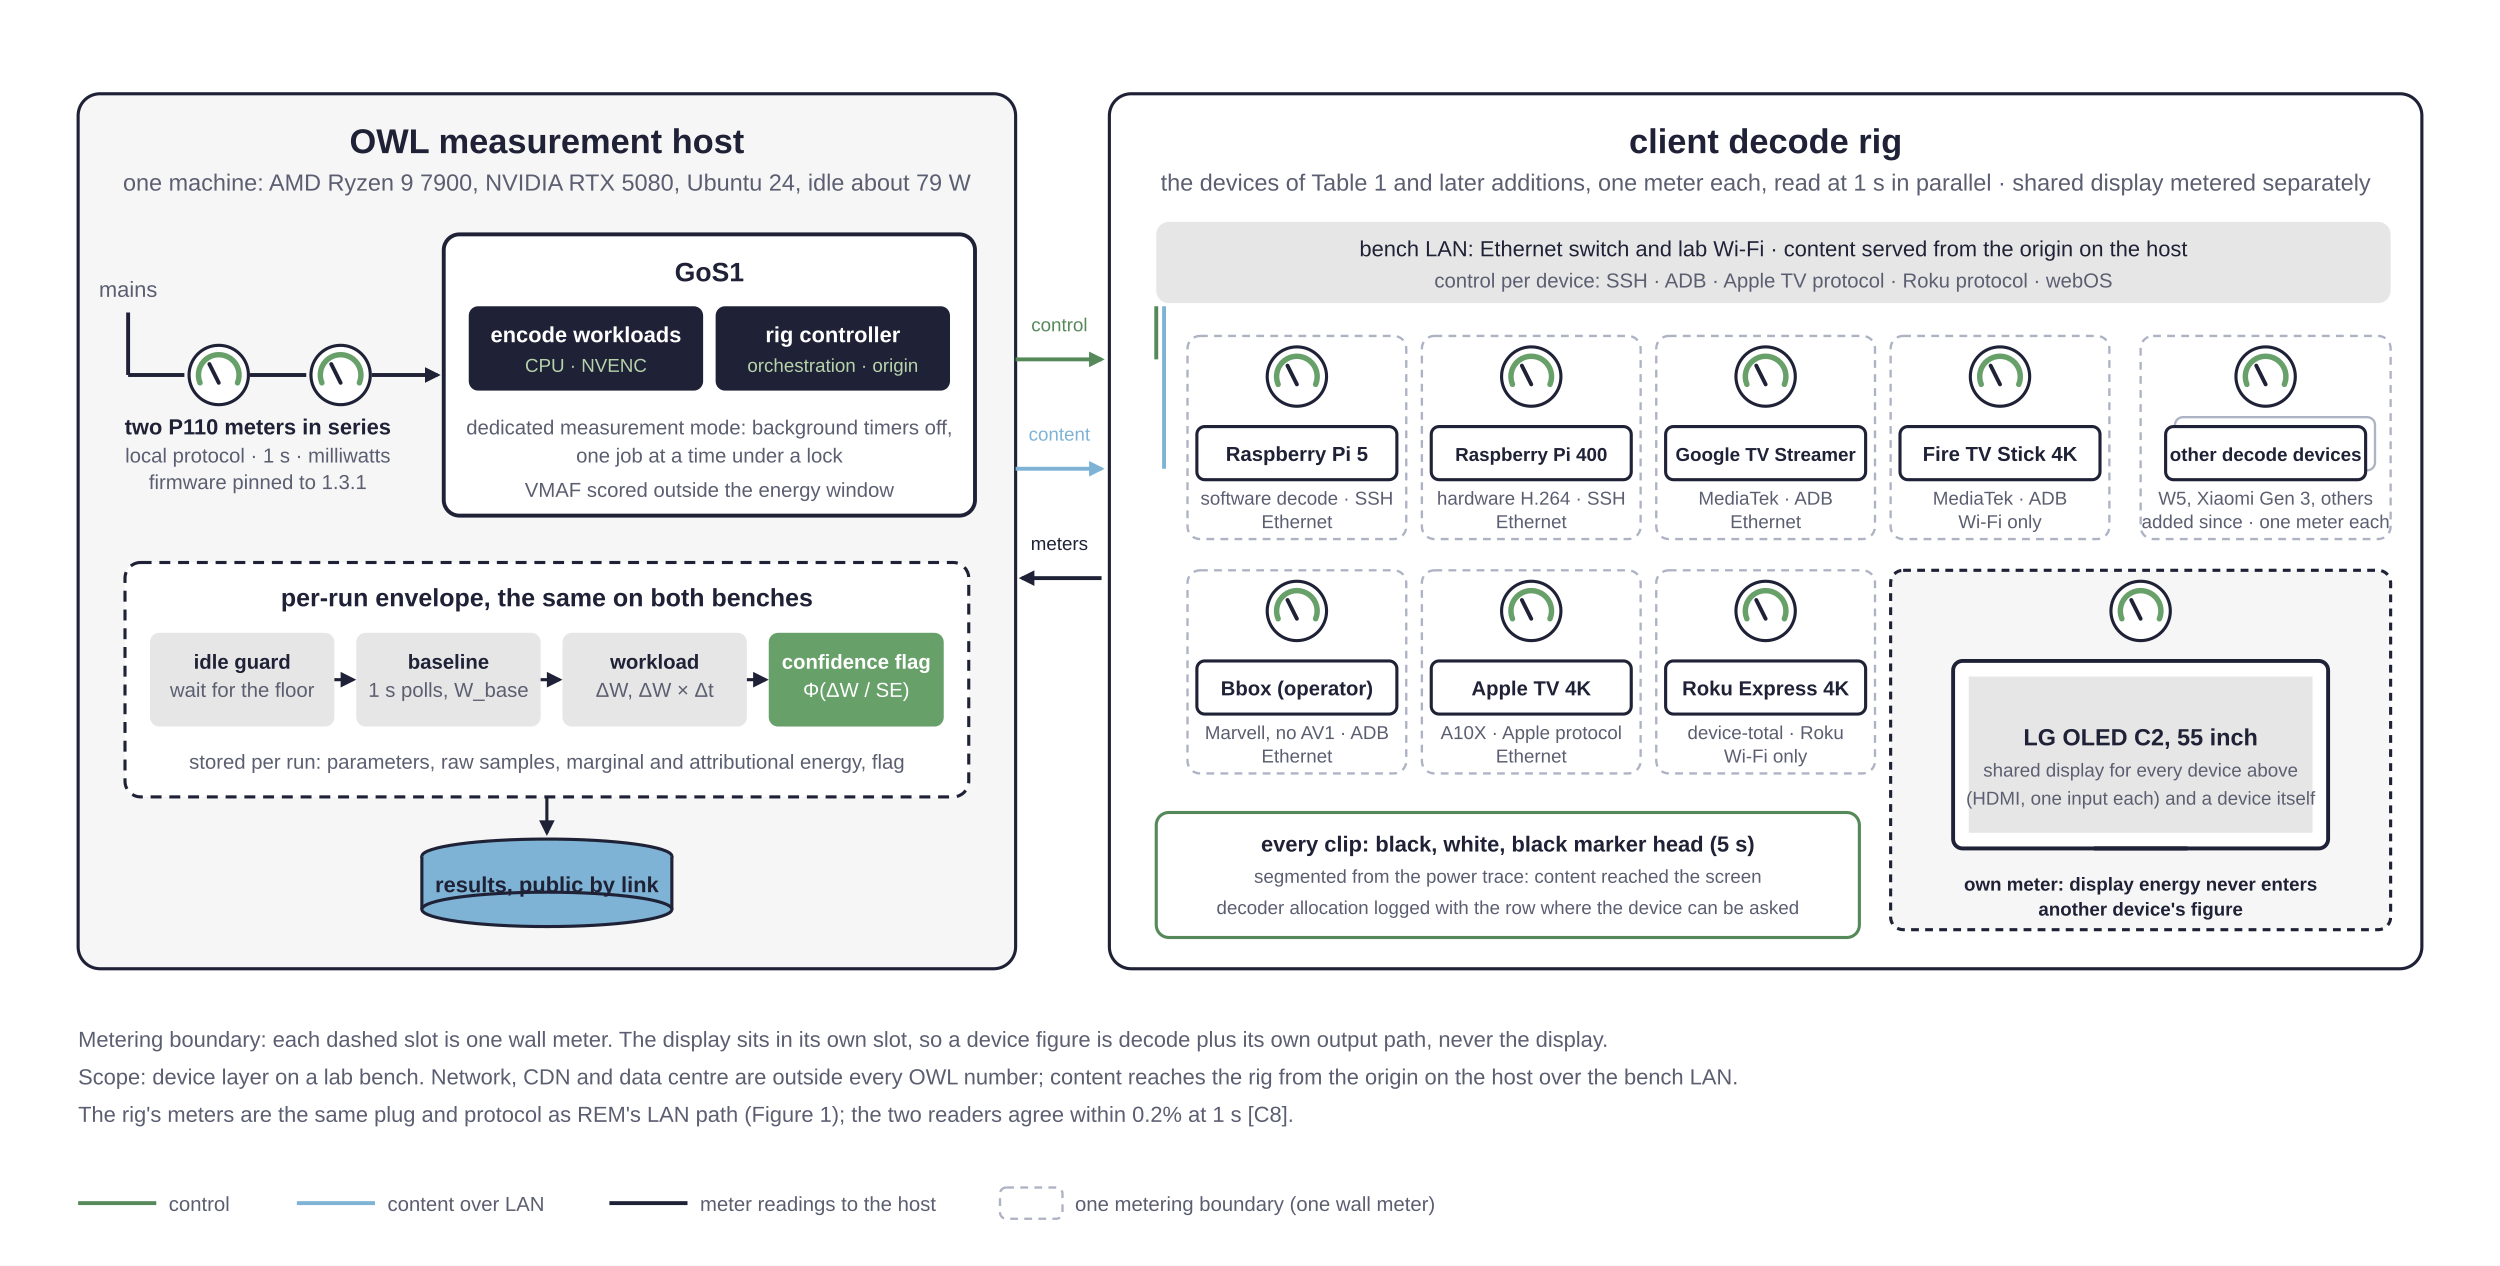
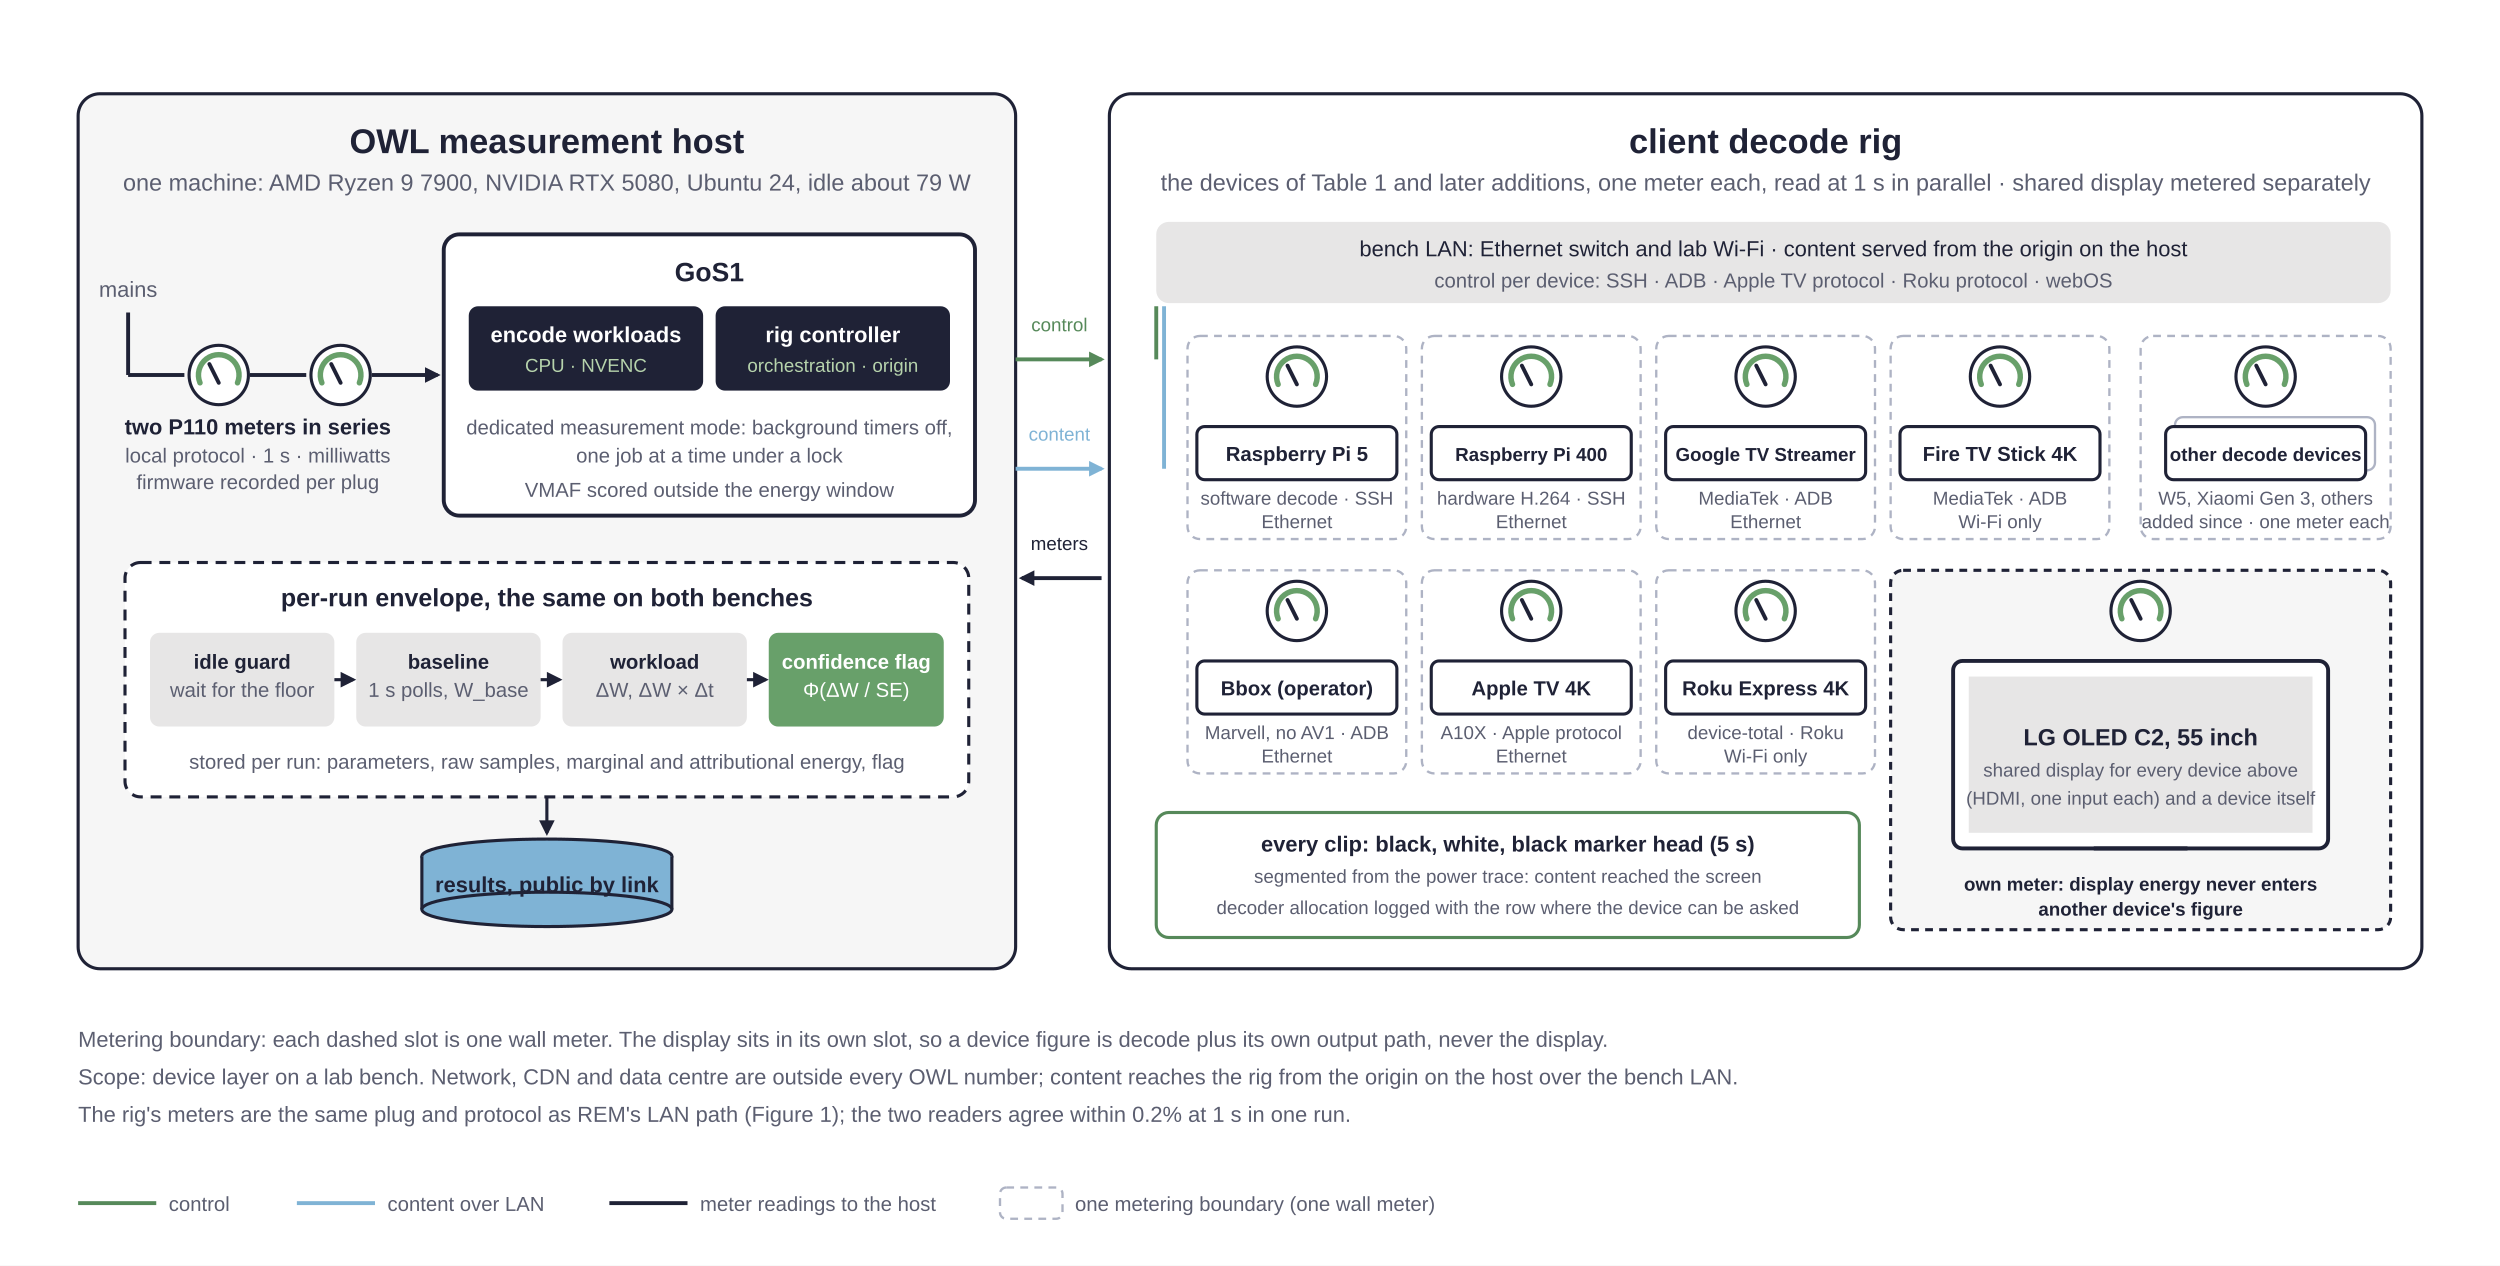
<svg xmlns="http://www.w3.org/2000/svg" viewBox="0 0 1600 810" width="1600" height="810" font-family="Arial, Helvetica, Liberation Sans, sans-serif">
  <defs>
    <marker id="navyArrow" markerWidth="10" markerHeight="10" refX="8" refY="5" orient="auto" markerUnits="userSpaceOnUse">
      <path d="M0,0 L10,5 L0,10 z" fill="#1f2236" />
    </marker>
    <marker id="greenArrow" markerWidth="10" markerHeight="10" refX="8" refY="5" orient="auto" markerUnits="userSpaceOnUse">
      <path d="M0,0 L10,5 L0,10 z" fill="#56895a" />
    </marker>
    <marker id="blueArrow" markerWidth="10" markerHeight="10" refX="8" refY="5" orient="auto" markerUnits="userSpaceOnUse">
      <path d="M0,0 L10,5 L0,10 z" fill="#7fb3d5" />
    </marker>
    <g id="plug">
      <circle cx="0" cy="0" r="19" fill="#ffffff" stroke="#1f2236" stroke-width="2" />
      <path d="M-12,5 A13,13 0 1,1 12,5" fill="none" stroke="#68a06a" stroke-width="3.5" stroke-linecap="round" />
      <line x1="0" y1="5" x2="-6" y2="-7" stroke="#1f2236" stroke-width="2.5" stroke-linecap="round" />
    </g>
  </defs>
  <rect width="1600" height="810" fill="#ffffff" />
  <rect x="50" y="60" width="600" height="560" rx="14" fill="#f6f6f6" stroke="#1f2236" stroke-width="2" />
  <text x="350" y="98" text-anchor="middle" font-size="22" font-weight="bold" fill="#1f2236">OWL measurement host</text>
  <text x="350" y="122" text-anchor="middle" font-size="15" fill="#5b5e70">one machine: AMD Ryzen 9 7900, NVIDIA RTX 5080, Ubuntu 24, idle about 79 W</text>
  <text x="82" y="190" text-anchor="middle" font-size="14" fill="#5b5e70">mains</text>
  <line x1="82" y1="200" x2="82" y2="240" stroke="#1f2236" stroke-width="2.5" />
  <line x1="82" y1="240" x2="118" y2="240" stroke="#1f2236" stroke-width="2.5" />
  <use href="#plug" x="140" y="240" />
  <line x1="160" y1="240" x2="196" y2="240" stroke="#1f2236" stroke-width="2.5" />
  <use href="#plug" x="218" y="240" />
  <line x1="238" y1="240" x2="280" y2="240" stroke="#1f2236" stroke-width="2.5" marker-end="url(#navyArrow)" />
  <text x="165" y="278" text-anchor="middle" font-size="14" font-weight="bold" fill="#1f2236">two P110 meters in series</text>
  <text x="165" y="296" text-anchor="middle" font-size="13" fill="#5b5e70">local protocol · 1 s · milliwatts</text>
-   <text x="165" y="313" text-anchor="middle" font-size="13" fill="#5b5e70">firmware pinned to 1.3.1</text>
+   <text x="165" y="313" text-anchor="middle" font-size="13" fill="#5b5e70">firmware recorded per plug</text>
  <rect x="284" y="150" width="340" height="180" rx="10" fill="#ffffff" stroke="#1f2236" stroke-width="2.5" />
  <text x="454" y="180" text-anchor="middle" font-size="17" font-weight="bold" fill="#1f2236">GoS1</text>
  <rect x="300" y="196" width="150" height="54" rx="6" fill="#1f2236" />
  <text x="375" y="219" text-anchor="middle" font-size="14" font-weight="bold" fill="#ffffff">encode workloads</text>
  <text x="375" y="238" text-anchor="middle" font-size="12" fill="#b6d3ac">CPU · NVENC</text>
  <rect x="458" y="196" width="150" height="54" rx="6" fill="#1f2236" />
  <text x="533" y="219" text-anchor="middle" font-size="14" font-weight="bold" fill="#ffffff">rig controller</text>
  <text x="533" y="238" text-anchor="middle" font-size="12" fill="#b6d3ac">orchestration · origin</text>
  <text x="454" y="278" text-anchor="middle" font-size="13" fill="#5b5e70">dedicated measurement mode: background timers off,</text>
  <text x="454" y="296" text-anchor="middle" font-size="13" fill="#5b5e70">one job at a time under a lock</text>
  <text x="454" y="318" text-anchor="middle" font-size="13" fill="#5b5e70">VMAF scored outside the energy window</text>
  <rect x="80" y="360" width="540" height="150" rx="10" fill="#ffffff" stroke="#1f2236" stroke-width="2" stroke-dasharray="7 5" />
  <text x="350" y="388" text-anchor="middle" font-size="16" font-weight="bold" fill="#1f2236">per-run envelope, the same on both benches</text>
  <g font-size="13" fill="#1f2236" text-anchor="middle">
    <rect x="96" y="405" width="118" height="60" rx="6" fill="#e7e6e6" />
    <text x="155" y="428" font-weight="bold">idle guard</text>
    <text x="155" y="446" fill="#5b5e70">wait for the floor</text>
    <rect x="228" y="405" width="118" height="60" rx="6" fill="#e7e6e6" />
    <text x="287" y="428" font-weight="bold">baseline</text>
    <text x="287" y="446" fill="#5b5e70">1 s polls, W_base</text>
    <rect x="360" y="405" width="118" height="60" rx="6" fill="#e7e6e6" />
    <text x="419" y="428" font-weight="bold">workload</text>
    <text x="419" y="446" fill="#5b5e70">ΔW, ΔW × Δt</text>
    <rect x="492" y="405" width="112" height="60" rx="6" fill="#68a06a" />
    <text x="548" y="428" font-weight="bold" fill="#ffffff">confidence flag</text>
    <text x="548" y="446" fill="#ffffff">Φ(ΔW / SE)</text>
  </g>
  <line x1="214" y1="435" x2="226" y2="435" stroke="#1f2236" stroke-width="2" marker-end="url(#navyArrow)" />
  <line x1="346" y1="435" x2="358" y2="435" stroke="#1f2236" stroke-width="2" marker-end="url(#navyArrow)" />
  <line x1="478" y1="435" x2="490" y2="435" stroke="#1f2236" stroke-width="2" marker-end="url(#navyArrow)" />
  <text x="350" y="492" text-anchor="middle" font-size="13" fill="#5b5e70">stored per run: parameters, raw samples, marginal and attributional energy, flag</text>
  <g>
    <ellipse cx="350" cy="548" rx="80" ry="11" fill="#7fb3d5" stroke="#1f2236" stroke-width="2" />
    <rect x="270" y="548" width="160" height="34" fill="#7fb3d5" />
    <line x1="270" y1="548" x2="270" y2="582" stroke="#1f2236" stroke-width="2" />
    <line x1="430" y1="548" x2="430" y2="582" stroke="#1f2236" stroke-width="2" />
    <ellipse cx="350" cy="582" rx="80" ry="11" fill="#7fb3d5" stroke="#1f2236" stroke-width="2" />
    <text x="350" y="571" text-anchor="middle" font-size="14" font-weight="bold" fill="#1f2236">results, public by link</text>
  </g>
  <line x1="350" y1="510" x2="350" y2="533" stroke="#1f2236" stroke-width="2" marker-end="url(#navyArrow)" />
  <line x1="650" y1="230" x2="705" y2="230" stroke="#56895a" stroke-width="2.5" marker-end="url(#greenArrow)" />
  <text x="678" y="212" text-anchor="middle" font-size="12" fill="#56895a">control</text>
  <line x1="650" y1="300" x2="705" y2="300" stroke="#7fb3d5" stroke-width="2.5" marker-end="url(#blueArrow)" />
  <text x="678" y="282" text-anchor="middle" font-size="12" fill="#7fb3d5">content</text>
  <line x1="705" y1="370" x2="654" y2="370" stroke="#1f2236" stroke-width="2.5" marker-end="url(#navyArrow)" />
  <text x="678" y="352" text-anchor="middle" font-size="12" fill="#1f2236">meters</text>
  <rect x="710" y="60" width="840" height="560" rx="14" fill="#ffffff" stroke="#1f2236" stroke-width="2" />
  <text x="1130" y="98" text-anchor="middle" font-size="22" font-weight="bold" fill="#1f2236">client decode rig</text>
  <text x="1130" y="122" text-anchor="middle" font-size="15" fill="#5b5e70">the devices of Table 1 and later additions, one meter each, read at 1 s in parallel · shared display metered separately</text>
  <rect x="740" y="142" width="790" height="52" rx="8" fill="#e7e6e6" />
  <text x="1135" y="164" text-anchor="middle" font-size="14" fill="#1f2236">bench LAN: Ethernet switch and lab Wi-Fi · content served from the origin on the host</text>
  <text x="1135" y="184" text-anchor="middle" font-size="13" fill="#5b5e70">control per device: SSH · ADB · Apple TV protocol · Roku protocol · webOS</text>
  <line x1="740" y1="230" x2="740" y2="196" stroke="#56895a" stroke-width="2.5" />
  <line x1="745" y1="300" x2="745" y2="196" stroke="#7fb3d5" stroke-width="2.5" />
  <g id="slots" font-size="12" text-anchor="middle">
    <g transform="translate(760,215)">
      <rect x="0" y="0" width="140" height="130" rx="8" fill="none" stroke="#aeb3c4" stroke-width="1.5" stroke-dasharray="5 4" />
      <use href="#plug" x="70" y="26" />
      <rect x="6" y="58" width="128" height="34" rx="5" fill="#ffffff" stroke="#1f2236" stroke-width="2" />
      <text x="70" y="80" font-size="13" font-weight="bold" fill="#1f2236">Raspberry Pi 5</text>
      <text x="70" y="108" fill="#5b5e70">software decode · SSH</text>
      <text x="70" y="123" fill="#5b5e70">Ethernet</text>
    </g>
    <g transform="translate(910,215)">
      <rect x="0" y="0" width="140" height="130" rx="8" fill="none" stroke="#aeb3c4" stroke-width="1.5" stroke-dasharray="5 4" />
      <use href="#plug" x="70" y="26" />
      <rect x="6" y="58" width="128" height="34" rx="5" fill="#ffffff" stroke="#1f2236" stroke-width="2" />
      <text x="70" y="80" font-size="12" font-weight="bold" fill="#1f2236">Raspberry Pi 400</text>
      <text x="70" y="108" fill="#5b5e70">hardware H.264 · SSH</text>
      <text x="70" y="123" fill="#5b5e70">Ethernet</text>
    </g>
    <g transform="translate(1060,215)">
      <rect x="0" y="0" width="140" height="130" rx="8" fill="none" stroke="#aeb3c4" stroke-width="1.5" stroke-dasharray="5 4" />
      <use href="#plug" x="70" y="26" />
      <rect x="6" y="58" width="128" height="34" rx="5" fill="#ffffff" stroke="#1f2236" stroke-width="2" />
      <text x="70" y="80" font-size="12" font-weight="bold" fill="#1f2236">Google TV Streamer</text>
      <text x="70" y="108" fill="#5b5e70">MediaTek · ADB</text>
      <text x="70" y="123" fill="#5b5e70">Ethernet</text>
    </g>
    <g transform="translate(1210,215)">
      <rect x="0" y="0" width="140" height="130" rx="8" fill="none" stroke="#aeb3c4" stroke-width="1.5" stroke-dasharray="5 4" />
      <use href="#plug" x="70" y="26" />
      <rect x="6" y="58" width="128" height="34" rx="5" fill="#ffffff" stroke="#1f2236" stroke-width="2" />
      <text x="70" y="80" font-size="13" font-weight="bold" fill="#1f2236">Fire TV Stick 4K</text>
      <text x="70" y="108" fill="#5b5e70">MediaTek · ADB</text>
      <text x="70" y="123" fill="#5b5e70">Wi-Fi only</text>
    </g>
    <g transform="translate(1370,215)">
      <rect x="0" y="0" width="160" height="130" rx="8" fill="none" stroke="#aeb3c4" stroke-width="1.5" stroke-dasharray="5 4" />
      <use href="#plug" x="80" y="26" />
      <rect x="22" y="52" width="128" height="34" rx="5" fill="#ffffff" stroke="#aeb3c4" stroke-width="1.5" />
      <rect x="16" y="58" width="128" height="34" rx="5" fill="#ffffff" stroke="#1f2236" stroke-width="2" />
      <text x="80" y="80" font-size="12" font-weight="bold" fill="#1f2236">other decode devices</text>
      <text x="80" y="108" fill="#5b5e70">W5, Xiaomi Gen 3, others</text>
      <text x="80" y="123" fill="#5b5e70">added since · one meter each</text>
    </g>
    <g transform="translate(760,365)">
      <rect x="0" y="0" width="140" height="130" rx="8" fill="none" stroke="#aeb3c4" stroke-width="1.5" stroke-dasharray="5 4" />
      <use href="#plug" x="70" y="26" />
      <rect x="6" y="58" width="128" height="34" rx="5" fill="#ffffff" stroke="#1f2236" stroke-width="2" />
      <text x="70" y="80" font-size="13" font-weight="bold" fill="#1f2236">Bbox (operator)</text>
      <text x="70" y="108" fill="#5b5e70">Marvell, no AV1 · ADB</text>
      <text x="70" y="123" fill="#5b5e70">Ethernet</text>
    </g>
    <g transform="translate(910,365)">
      <rect x="0" y="0" width="140" height="130" rx="8" fill="none" stroke="#aeb3c4" stroke-width="1.5" stroke-dasharray="5 4" />
      <use href="#plug" x="70" y="26" />
      <rect x="6" y="58" width="128" height="34" rx="5" fill="#ffffff" stroke="#1f2236" stroke-width="2" />
      <text x="70" y="80" font-size="13" font-weight="bold" fill="#1f2236">Apple TV 4K</text>
      <text x="70" y="108" fill="#5b5e70">A10X · Apple protocol</text>
      <text x="70" y="123" fill="#5b5e70">Ethernet</text>
    </g>
    <g transform="translate(1060,365)">
      <rect x="0" y="0" width="140" height="130" rx="8" fill="none" stroke="#aeb3c4" stroke-width="1.5" stroke-dasharray="5 4" />
      <use href="#plug" x="70" y="26" />
      <rect x="6" y="58" width="128" height="34" rx="5" fill="#ffffff" stroke="#1f2236" stroke-width="2" />
      <text x="70" y="80" font-size="13" font-weight="bold" fill="#1f2236">Roku Express 4K</text>
      <text x="70" y="108" fill="#5b5e70">device-total · Roku</text>
      <text x="70" y="123" fill="#5b5e70">Wi-Fi only</text>
    </g>
  </g>
  <g transform="translate(1210,365)">
    <rect x="0" y="0" width="320" height="230" rx="8" fill="#f6f6f6" stroke="#1f2236" stroke-width="2" stroke-dasharray="5 4" />
    <use href="#plug" x="160" y="26" />
    <rect x="40" y="58" width="240" height="120" rx="6" fill="#ffffff" stroke="#1f2236" stroke-width="2.5" />
    <rect x="50" y="68" width="220" height="100" fill="#e7e6e6" />
    <text x="160" y="112" text-anchor="middle" font-size="15" font-weight="bold" fill="#1f2236">LG OLED C2, 55 inch</text>
    <text x="160" y="132" text-anchor="middle" font-size="12" fill="#5b5e70">shared display for every device above</text>
    <text x="160" y="150" text-anchor="middle" font-size="12" fill="#5b5e70">(HDMI, one input each) and a device itself</text>
    <line x1="130" y1="178" x2="190" y2="178" stroke="#1f2236" stroke-width="2.5" />
    <text x="160" y="205" text-anchor="middle" font-size="12" font-weight="bold" fill="#1f2236">own meter: display energy never enters</text>
    <text x="160" y="221" text-anchor="middle" font-size="12" font-weight="bold" fill="#1f2236">another device's figure</text>
  </g>
  <rect x="740" y="520" width="450" height="80" rx="8" fill="#ffffff" stroke="#56895a" stroke-width="2" />
  <text x="965" y="545" text-anchor="middle" font-size="14" font-weight="bold" fill="#1f2236">every clip: black, white, black marker head (5 s)</text>
  <text x="965" y="565" text-anchor="middle" font-size="12" fill="#5b5e70">segmented from the power trace: content reached the screen</text>
  <text x="965" y="585" text-anchor="middle" font-size="12" fill="#5b5e70">decoder allocation logged with the row where the device can be asked</text>
  <text x="50" y="670" font-size="14" fill="#5b5e70">Metering boundary: each dashed slot is one wall meter. The display sits in its own slot, so a device figure is decode plus its own output path, never the display.</text>
  <text x="50" y="694" font-size="14" fill="#5b5e70">Scope: device layer on a lab bench. Network, CDN and data centre are outside every OWL number; content reaches the rig from the origin on the host over the bench LAN.</text>
-   <text x="50" y="718" font-size="14" fill="#5b5e70">The rig's meters are the same plug and protocol as REM's LAN path (Figure 1); the two readers agree within 0.2% at 1 s [C8].</text>
+   <text x="50" y="718" font-size="14" fill="#5b5e70">The rig's meters are the same plug and protocol as REM's LAN path (Figure 1); the two readers agree within 0.2% at 1 s in one run.</text>
  <line x1="50" y1="770" x2="100" y2="770" stroke="#56895a" stroke-width="2.5" />
  <text x="108" y="775" font-size="13" fill="#5b5e70">control</text>
  <line x1="190" y1="770" x2="240" y2="770" stroke="#7fb3d5" stroke-width="2.5" />
  <text x="248" y="775" font-size="13" fill="#5b5e70">content over LAN</text>
  <line x1="390" y1="770" x2="440" y2="770" stroke="#1f2236" stroke-width="2.5" />
  <text x="448" y="775" font-size="13" fill="#5b5e70">meter readings to the host</text>
  <rect x="640" y="760" width="40" height="20" rx="4" fill="none" stroke="#aeb3c4" stroke-width="1.5" stroke-dasharray="5 4" />
  <text x="688" y="775" font-size="13" fill="#5b5e70">one metering boundary (one wall meter)</text>
</svg>
